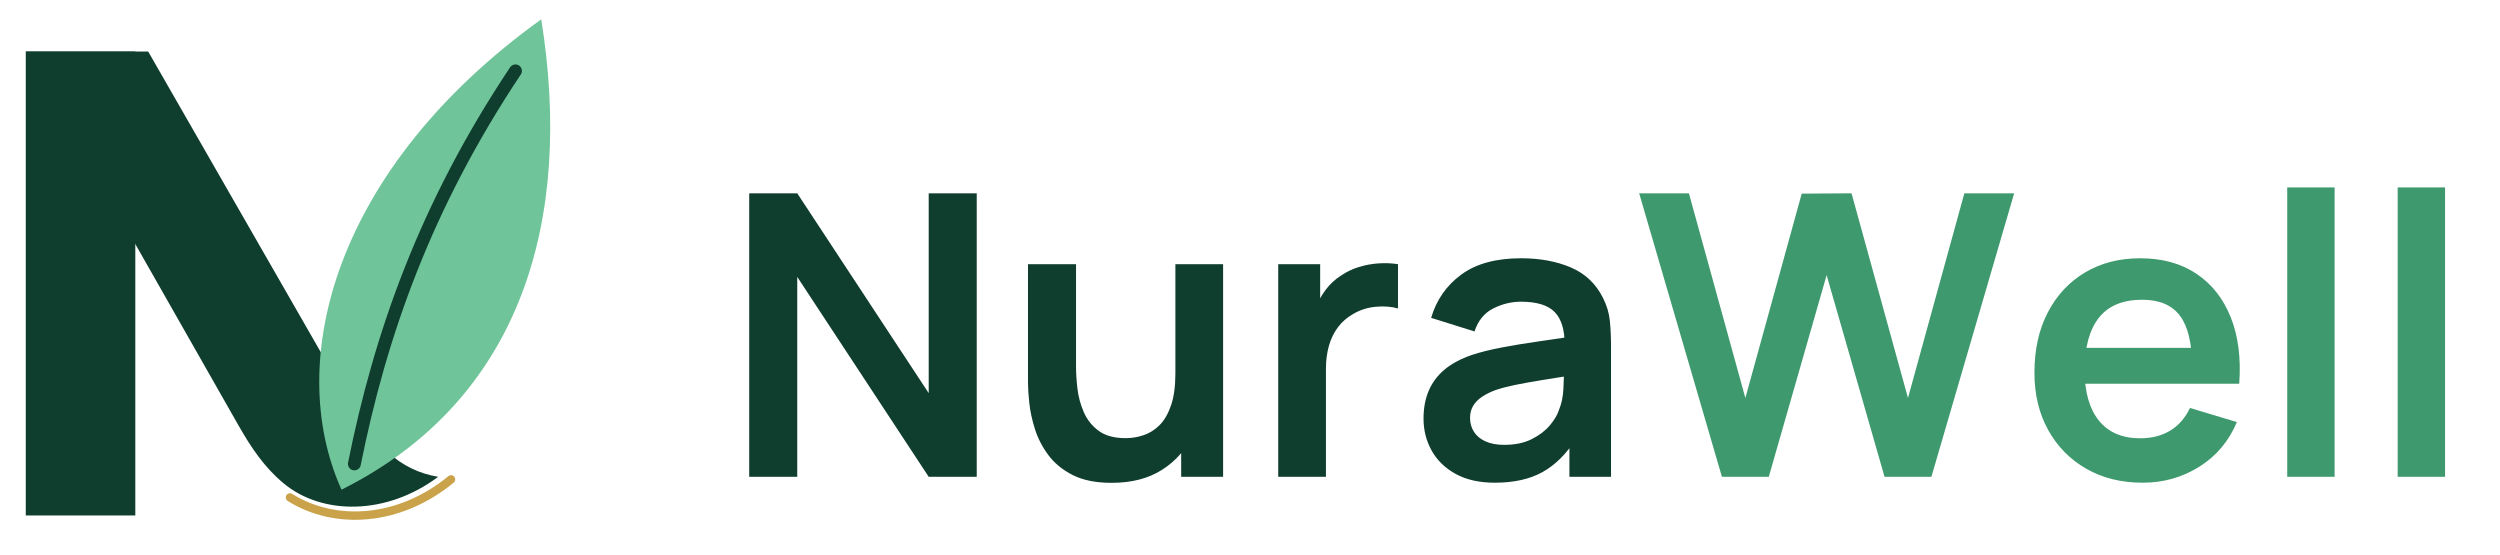
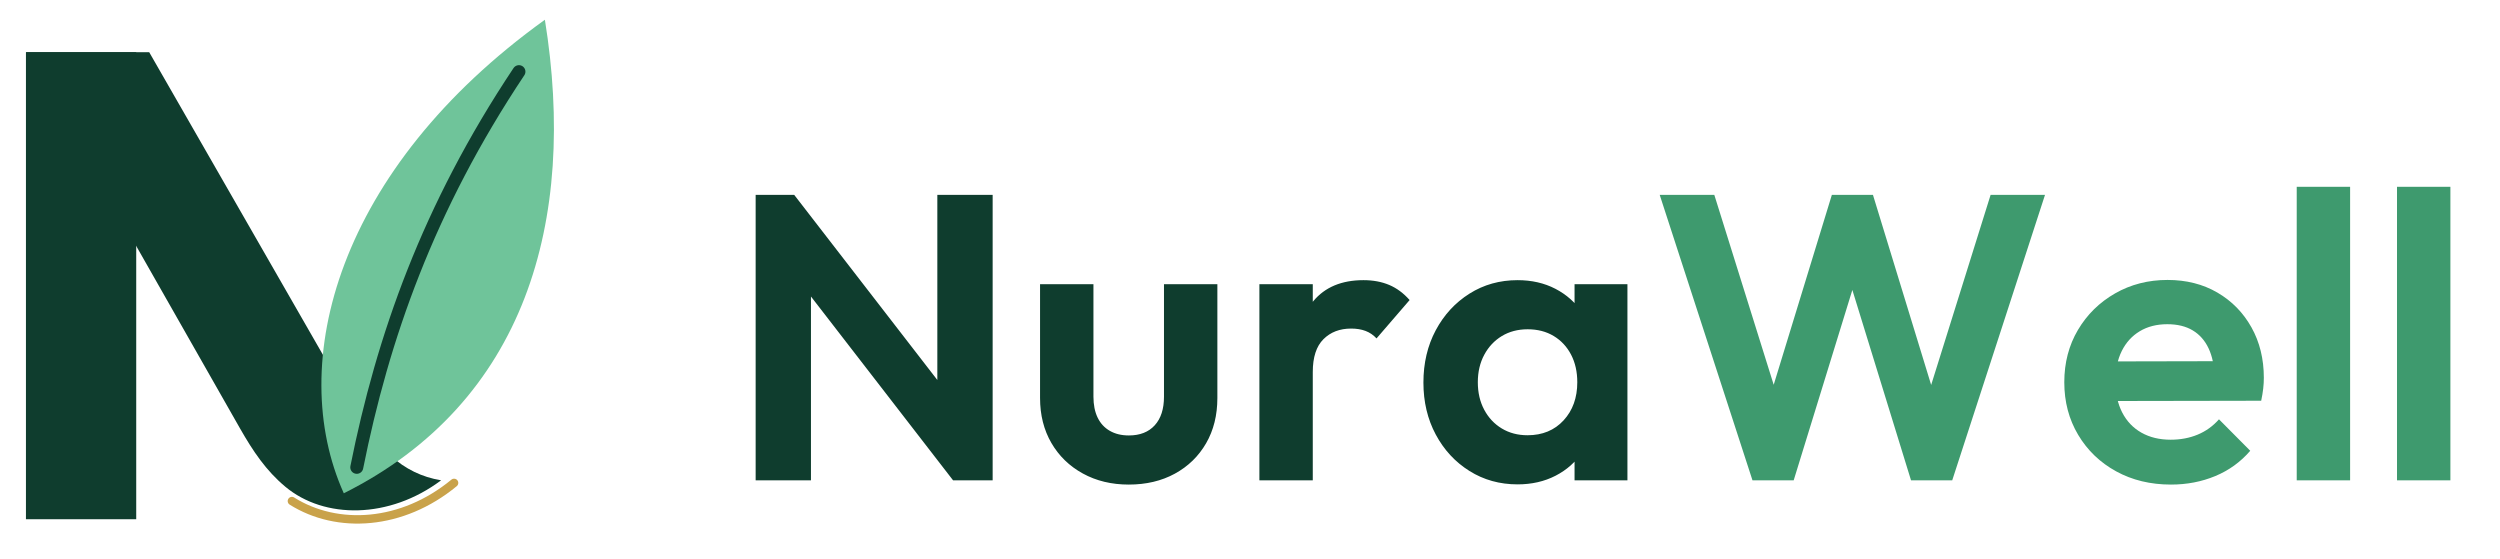
- <svg xmlns="http://www.w3.org/2000/svg" viewBox="30 30 388 86" width="388" height="86">
+ <svg xmlns="http://www.w3.org/2000/svg" viewBox="30 30 385.4 86" width="385" height="86">
  <g transform="translate(24 24)">
    <g>
      <path d="M10 14H27V86H10Z" fill="#0F3D2E" />
      <path d="M10 14H29L60 68C64 75 68 79 74 80C66 86 56 86 50 81C47 78.5 45 75.5 43 72Z" fill="#0F3D2E" />
      <path d="M59 82C50 62 58 32 90 9C95 40 87 68 59 82Z" fill="#6FC49A" />
      <path d="M61 78C65 58 72 38 86 17" fill="none" stroke="#0F3D2E" stroke-width="2" stroke-linecap="round" />
      <path d="M51 83.2C58 87.6 68 87 76 80.4" fill="none" stroke="#C9A24A" stroke-width="1.3" stroke-linecap="round" />
    </g>
  </g>
  <g transform="translate(142 104)">
-     <path d="M4.278 0.0V-44.0H11.733L32.134 -12.986V-44.0H39.59V0.0H32.134L11.733 -31.024V0.0Z M60.52 0.937Q56.869 0.937 54.483 -0.275Q52.097 -1.487 50.692 -3.389Q49.286 -5.291 48.614 -7.433Q47.942 -9.574 47.743 -11.486Q47.544 -13.399 47.544 -14.575V-33.0H55V-17.101Q55 -15.573 55.221 -13.676Q55.443 -11.779 56.212 -10.02Q56.981 -8.26 58.524 -7.13Q60.067 -5.999 62.71 -5.999Q64.106 -5.999 65.478 -6.455Q66.85 -6.911 67.961 -8.018Q69.071 -9.126 69.746 -11.089Q70.42 -13.052 70.42 -16.042L74.79 -14.168Q74.79 -9.966 73.155 -6.536Q71.52 -3.106 68.348 -1.085Q65.175 0.937 60.52 0.937ZM71.317 0.0V-10.236H70.42V-33.0H77.825V0.0Z M86.381 0.0V-33.0H92.889V-24.964L92.094 -26.003Q92.716 -27.653 93.739 -29.018Q94.763 -30.382 96.189 -31.269Q97.406 -32.099 98.885 -32.557Q100.365 -33.015 101.923 -33.122Q103.481 -33.229 104.968 -33.0V-26.125Q103.481 -26.558 101.584 -26.395Q99.687 -26.232 98.134 -25.341Q96.622 -24.511 95.662 -23.23Q94.702 -21.949 94.243 -20.314Q93.785 -18.68 93.785 -16.765V0.0Z M120.002 0.917Q116.406 0.917 113.934 -0.441Q111.462 -1.798 110.196 -4.061Q108.931 -6.325 108.931 -9.044Q108.931 -11.438 109.728 -13.335Q110.525 -15.232 112.177 -16.625Q113.83 -18.018 116.437 -18.914Q118.444 -19.571 121.104 -20.078Q123.765 -20.584 126.902 -21.03Q130.039 -21.475 133.477 -21.99L130.829 -20.513Q130.854 -23.93 129.304 -25.552Q127.753 -27.174 124.045 -27.174Q121.825 -27.174 119.75 -26.128Q117.674 -25.081 116.844 -22.56L110.112 -24.669Q111.339 -28.844 114.784 -31.381Q118.23 -33.917 124.066 -33.917Q128.471 -33.917 131.806 -32.486Q135.142 -31.055 136.777 -27.775Q137.663 -26.044 137.846 -24.225Q138.03 -22.407 138.03 -20.248V0.0H131.572V-7.16L132.642 -5.979Q130.411 -2.419 127.429 -0.751Q124.448 0.917 120.002 0.917ZM121.458 -4.96Q123.964 -4.96 125.731 -5.849Q127.498 -6.737 128.557 -8.008Q129.617 -9.279 129.973 -10.43Q130.549 -11.835 130.638 -13.651Q130.727 -15.466 130.727 -16.602L132.988 -15.919Q129.637 -15.385 127.251 -14.998Q124.865 -14.611 123.164 -14.262Q121.463 -13.913 120.144 -13.475Q118.876 -13.007 117.988 -12.403Q117.099 -11.8 116.625 -11Q116.152 -10.2 116.152 -9.136Q116.152 -7.929 116.755 -6.984Q117.359 -6.04 118.538 -5.5Q119.717 -4.96 121.458 -4.96Z" fill="#0F3D2E" />
-     <path d="M13.556 0.0 0.713 -44.0H8.433L17.193 -12.232L25.942 -43.949L33.672 -44.0L42.431 -12.232L51.181 -44.0H58.911L46.067 0.0H38.795L29.807 -31.299L20.829 0.0Z M78.884 0.917Q73.878 0.917 70.094 -1.255Q66.311 -3.427 64.184 -7.275Q62.058 -11.122 62.058 -16.144Q62.058 -21.552 64.144 -25.539Q66.229 -29.527 69.924 -31.722Q73.618 -33.917 78.477 -33.917Q83.595 -33.917 87.185 -31.523Q90.775 -29.13 92.525 -24.76Q94.274 -20.391 93.841 -14.443H86.533V-17.131Q86.503 -22.519 84.639 -25Q82.775 -27.48 78.782 -27.48Q74.265 -27.48 72.058 -24.679Q69.85 -21.878 69.85 -16.5Q69.85 -11.479 72.058 -8.729Q74.265 -5.979 78.477 -5.979Q81.196 -5.979 83.162 -7.191Q85.128 -8.403 86.197 -10.684L93.48 -8.494Q91.59 -4.023 87.626 -1.553Q83.661 0.917 78.884 0.917ZM67.528 -14.443V-20.014H90.241V-14.443Z M101.292 0.0V-44.917H108.645V0.0Z M118.433 0.0V-44.917H125.787V0.0Z" transform="translate(141.6861 0)" fill="#3E9A6E" />
+     <path d="M4.491 0.0V-44.0H10.437L13.018 -35.457V0.0ZM34.925 0.0 8.794 -33.798 10.437 -44.0 36.568 -10.202ZM34.925 0.0 32.499 -8.246V-44.0H41.027V0.0Z M62.01 0.657Q58.038 0.657 54.931 -1.048Q51.824 -2.754 50.079 -5.759Q48.334 -8.764 48.334 -12.69V-30.23H56.565V-12.893Q56.565 -11.013 57.204 -9.68Q57.844 -8.346 59.082 -7.631Q60.319 -6.916 62.025 -6.916Q64.592 -6.916 66.016 -8.482Q67.44 -10.047 67.44 -12.893V-30.23H75.67V-12.69Q75.67 -8.716 73.933 -5.711Q72.196 -2.707 69.118 -1.025Q66.041 0.657 62.01 0.657Z M82.148 0.0V-30.23H90.378V0.0ZM90.378 -16.696 87.171 -18.855Q87.765 -24.378 90.457 -27.617Q93.148 -30.856 98.186 -30.856Q100.408 -30.856 102.153 -30.121Q103.898 -29.385 105.306 -27.789L100.205 -21.875Q99.485 -22.657 98.521 -23.025Q97.557 -23.393 96.293 -23.393Q93.664 -23.393 92.021 -21.754Q90.378 -20.115 90.378 -16.696Z M121.954 0.626Q117.824 0.626 114.53 -1.44Q111.236 -3.505 109.335 -7.057Q107.434 -10.609 107.434 -15.068Q107.434 -19.575 109.335 -23.134Q111.236 -26.694 114.53 -28.775Q117.824 -30.856 121.954 -30.856Q125.209 -30.856 127.775 -29.526Q130.341 -28.196 131.898 -25.865Q133.455 -23.533 133.565 -20.56V-9.67Q133.455 -6.697 131.922 -4.366Q130.388 -2.034 127.799 -0.704Q125.209 0.626 121.954 0.626ZM123.488 -6.947Q126.93 -6.947 129.043 -9.24Q131.155 -11.532 131.155 -15.115Q131.155 -17.525 130.201 -19.363Q129.246 -21.202 127.525 -22.243Q125.804 -23.283 123.504 -23.283Q121.25 -23.283 119.529 -22.243Q117.808 -21.202 116.814 -19.356Q115.821 -17.509 115.821 -15.115Q115.821 -12.721 116.807 -10.875Q117.792 -9.028 119.521 -7.988Q121.25 -6.947 123.488 -6.947ZM130.733 0.0V-8.121L132.047 -15.491L130.733 -22.798V-30.23H138.885V0.0Z" fill="#0F3D2E" />
+     <path d="M15.647 0.0 1.346 -44.0H9.764L20.357 -10.124H17.509L27.883 -44.0H34.22L44.595 -10.124H41.762L52.356 -44.0H60.743L46.441 0.0H40.088L29.667 -33.814H32.421L22.0 0.0Z M80.161 0.657Q75.435 0.657 71.719 -1.377Q68.003 -3.411 65.859 -7.002Q63.716 -10.593 63.716 -15.115Q63.716 -19.622 65.82 -23.181Q67.925 -26.741 71.547 -28.814Q75.169 -30.888 79.629 -30.888Q83.979 -30.888 87.319 -28.94Q90.66 -26.991 92.569 -23.58Q94.478 -20.169 94.478 -15.804Q94.478 -15.006 94.384 -14.161Q94.29 -13.316 94.071 -12.267L68.629 -12.22V-18.323L90.253 -18.37L86.905 -15.851Q86.811 -18.542 85.958 -20.349Q85.105 -22.156 83.517 -23.111Q81.929 -24.065 79.597 -24.065Q77.156 -24.065 75.357 -22.986Q73.558 -21.906 72.58 -19.942Q71.602 -17.979 71.602 -15.24Q71.602 -12.486 72.642 -10.46Q73.683 -8.434 75.607 -7.346Q77.532 -6.259 80.114 -6.259Q82.398 -6.259 84.292 -7.049Q86.185 -7.839 87.562 -9.404L92.381 -4.553Q90.159 -1.972 86.999 -0.657Q83.838 0.657 80.161 0.657Z M99.548 0.0V-45.252H107.778V0.0Z M115.007 0.0V-45.252H123.238V0.0Z" transform="translate(142.5149 0)" fill="#3E9A6E" />
  </g>
</svg>
